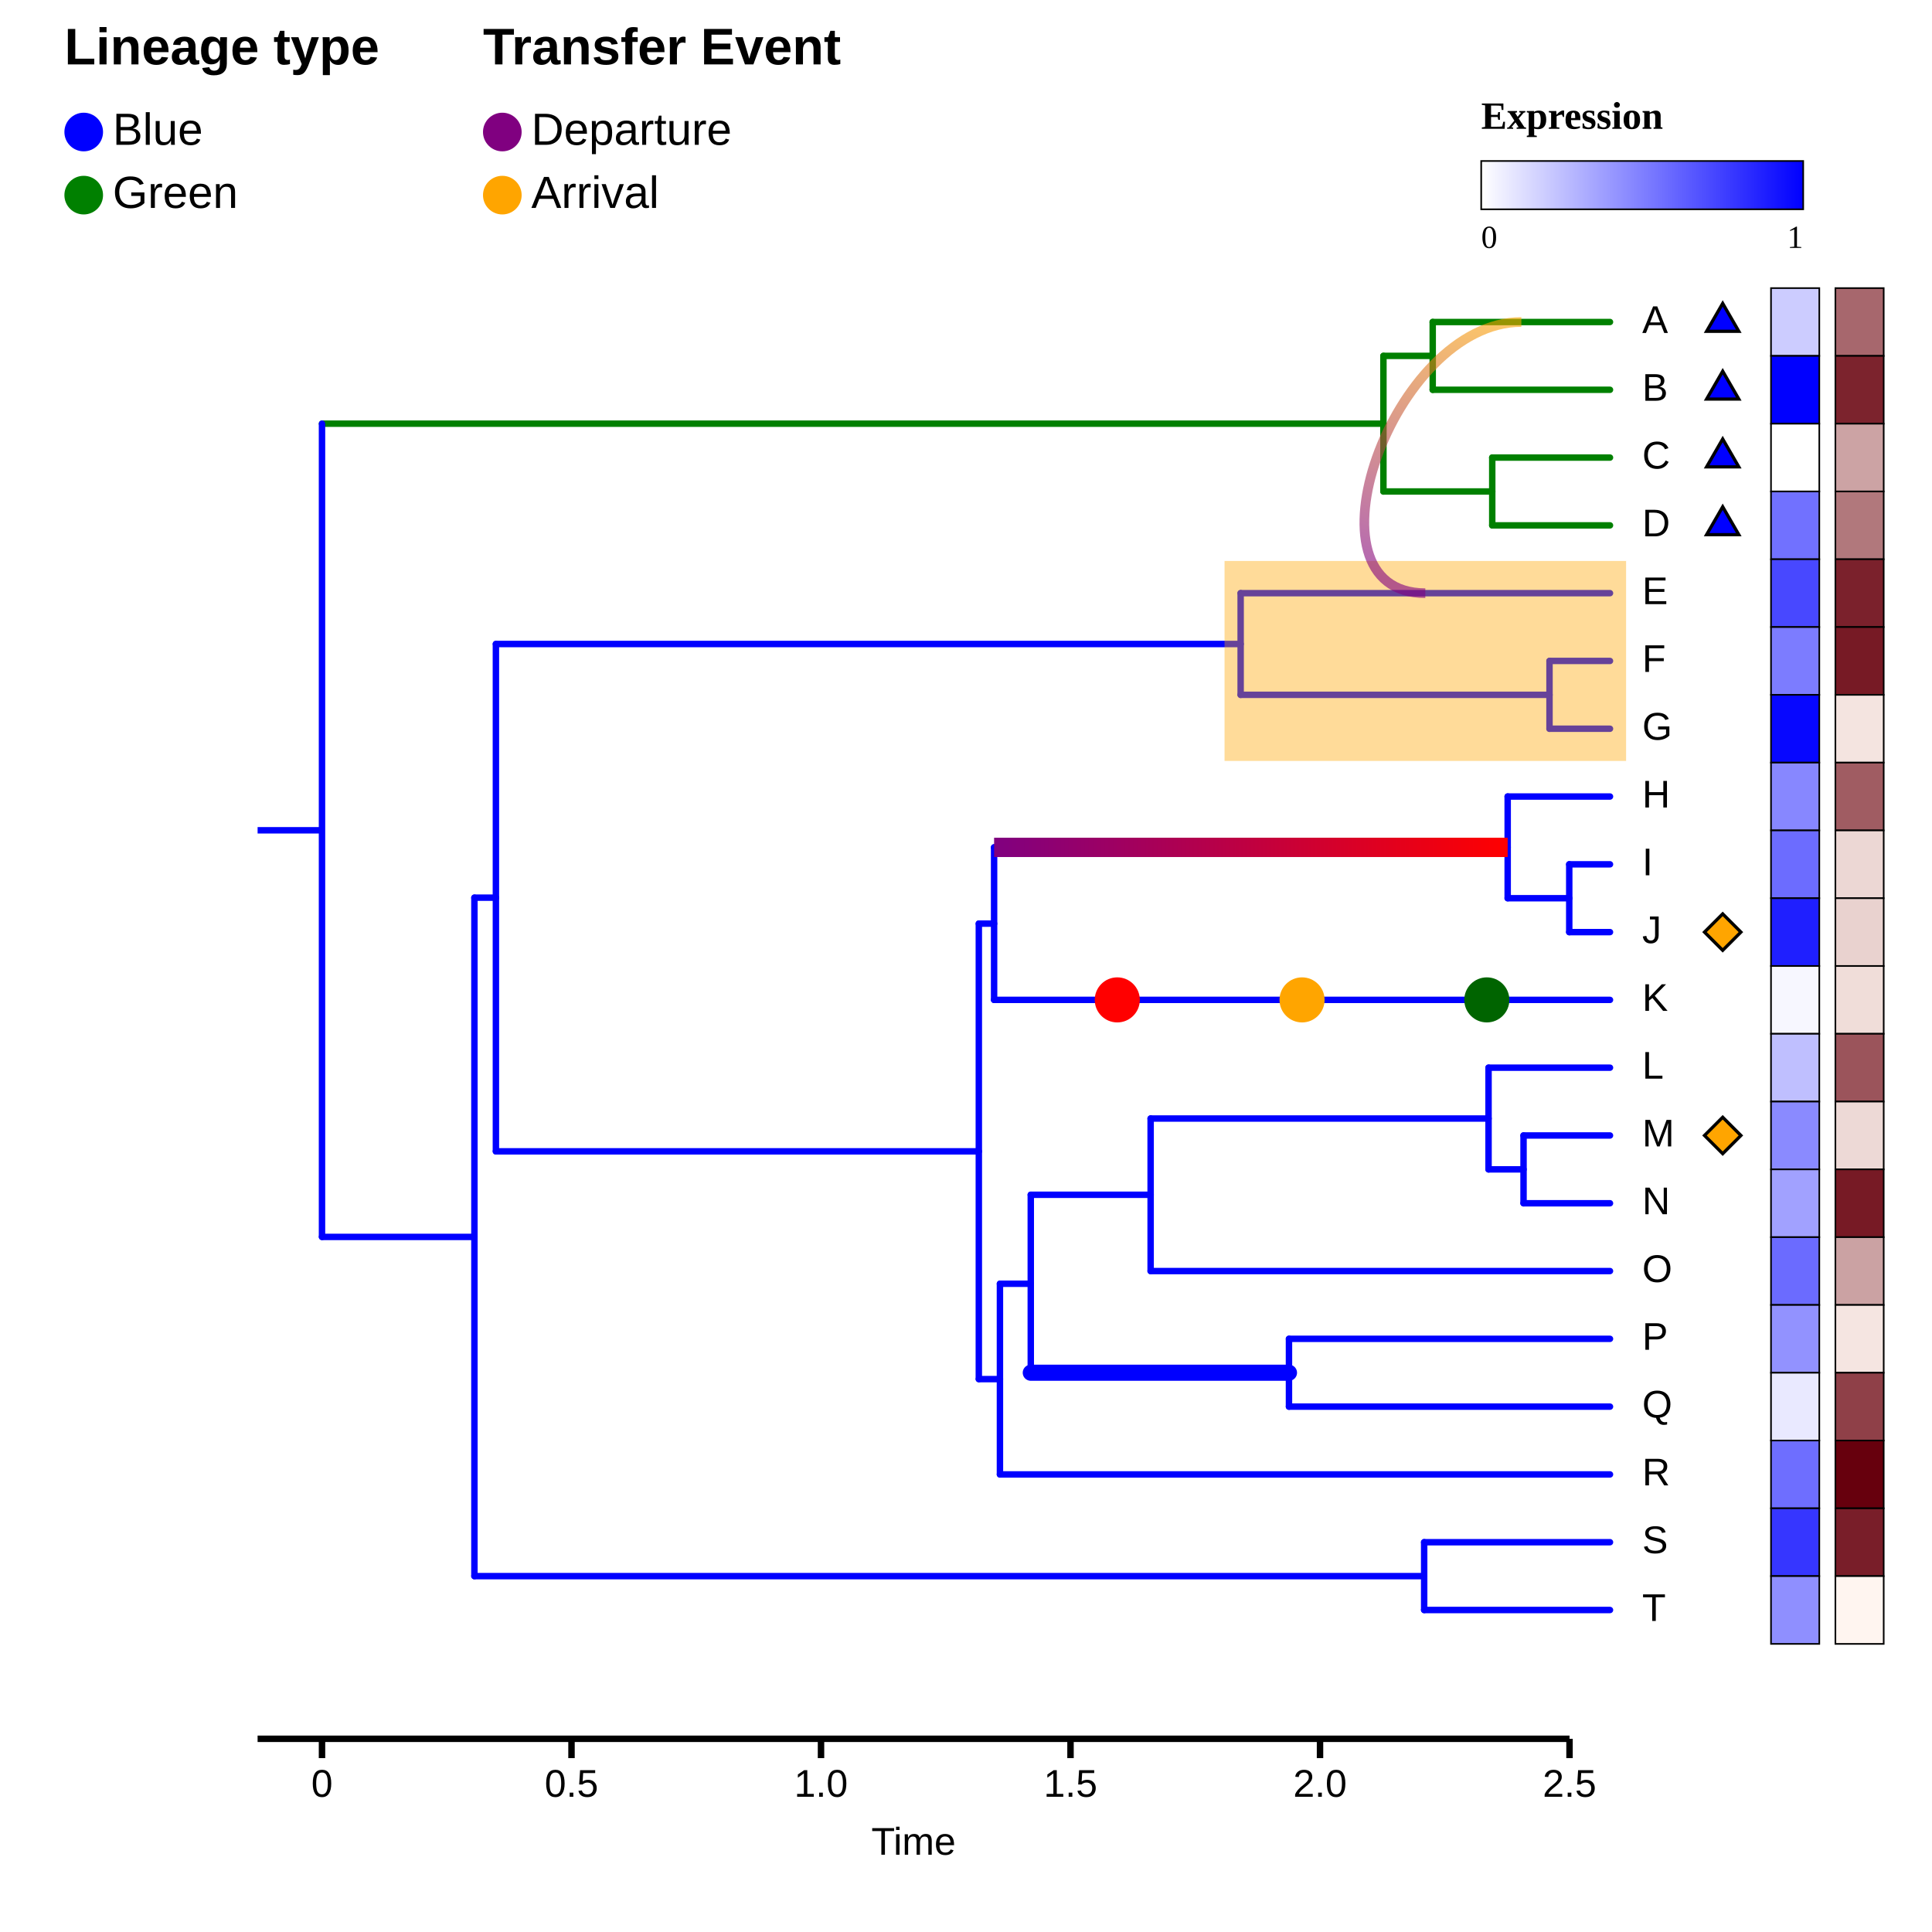
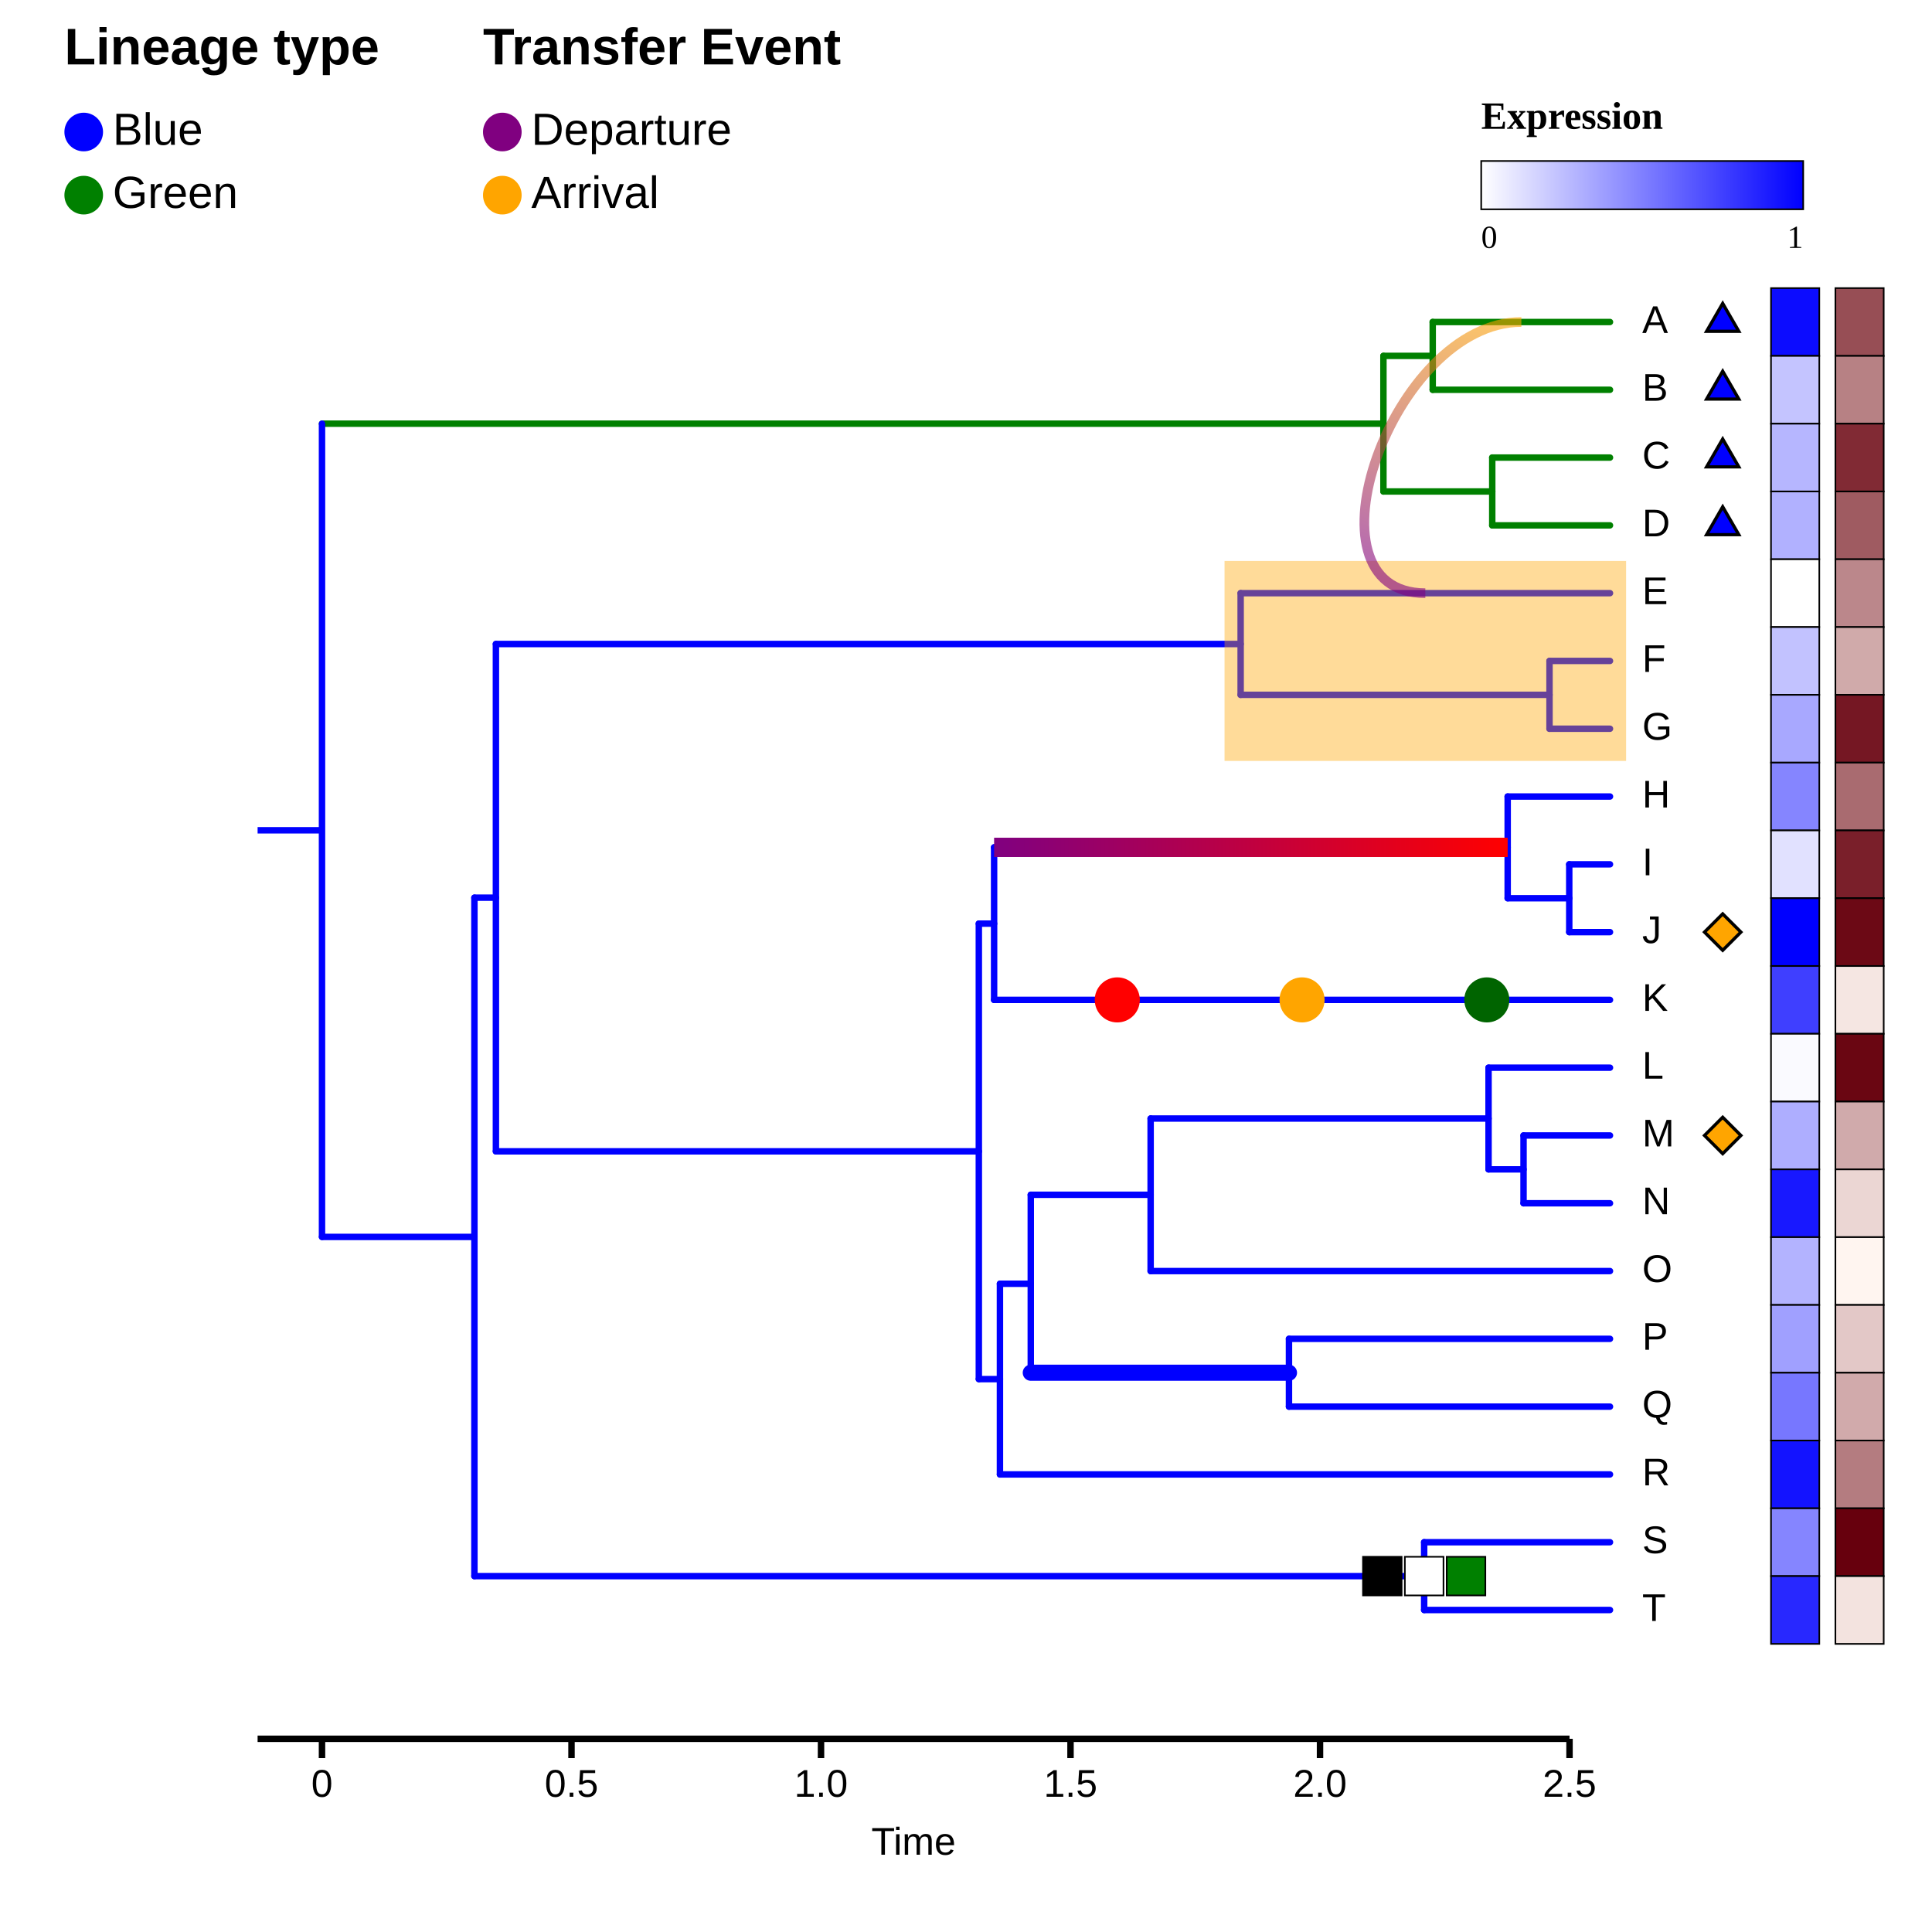
<svg xmlns="http://www.w3.org/2000/svg" xmlns:xlink="http://www.w3.org/1999/xlink" width="600" height="600" viewBox="-300.0 -300.0 600 600">
  <defs>
-     <linearGradient x1="8.728" y1="-36.842" x2="168.222" y2="-36.842" gradientUnits="userSpaceOnUse" id="grad_x0ve04">
+     <linearGradient x1="8.728" y1="-36.842" x2="168.222" y2="-36.842" gradientUnits="userSpaceOnUse" id="grad_i49b6i">
      <stop offset="0" stop-color="purple" />
      <stop offset="1" stop-color="red" />
    </linearGradient>
-     <linearGradient x1="142.646" y1="-115.789" x2="172.471" y2="-200.0" gradientUnits="userSpaceOnUse" id="tr_grad_p7q22y">
+     <linearGradient x1="142.646" y1="-115.789" x2="172.471" y2="-200.0" gradientUnits="userSpaceOnUse" id="tr_grad_pwksbj">
      <stop offset="0" stop-color="purple" />
      <stop offset="1" stop-color="orange" />
    </linearGradient>
-     <linearGradient x1="160" y1="-250" x2="260" y2="-250" gradientUnits="userSpaceOnUse" id="cb_grad_fka1ds">
+     <linearGradient x1="160" y1="-250" x2="260" y2="-250" gradientUnits="userSpaceOnUse" id="cb_grad_hknjyx">
      <stop offset="0" stop-color="white" />
      <stop offset="1" stop-color="blue" />
    </linearGradient>
  </defs>
  <rect x="-300.0" y="-300.0" width="600" height="600" fill="white" />
  <path d="M144.942,-200.0 L200,-200.0" stroke="green" stroke-width="2" stroke-linecap="round" />
  <path d="M144.942,-178.947 L200,-178.947" stroke="green" stroke-width="2" stroke-linecap="round" />
  <path d="M129.636,-189.474 L144.942,-189.474" stroke="green" stroke-width="2" stroke-linecap="round" />
  <path d="M144.942,-200.0 L144.942,-178.947" stroke="green" stroke-width="2" stroke-linecap="round" />
  <path d="M163.431,-157.895 L199.999,-157.895" stroke="green" stroke-width="2" stroke-linecap="round" />
  <path d="M163.431,-136.842 L199.999,-136.842" stroke="green" stroke-width="2" stroke-linecap="round" />
  <path d="M129.636,-147.368 L163.431,-147.368" stroke="green" stroke-width="2" stroke-linecap="round" />
  <path d="M163.431,-157.895 L163.431,-136.842" stroke="green" stroke-width="2" stroke-linecap="round" />
  <path d="M-200.0,-168.421 L129.636,-168.421" stroke="green" stroke-width="2" stroke-linecap="round" />
  <path d="M129.636,-189.474 L129.636,-147.368" stroke="green" stroke-width="2" stroke-linecap="round" />
  <path d="M85.293,-115.789 L200,-115.789" stroke="blue" stroke-width="2" stroke-linecap="round" />
  <path d="M181.214,-94.737 L200,-94.737" stroke="blue" stroke-width="2" stroke-linecap="round" />
  <path d="M181.214,-73.684 L200,-73.684" stroke="blue" stroke-width="2" stroke-linecap="round" />
  <path d="M85.293,-84.211 L181.214,-84.211" stroke="blue" stroke-width="2" stroke-linecap="round" />
  <path d="M181.214,-94.737 L181.214,-73.684" stroke="blue" stroke-width="2" stroke-linecap="round" />
  <path d="M-145.993,-100.0 L85.293,-100.0" stroke="blue" stroke-width="2" stroke-linecap="round" />
  <path d="M85.293,-115.789 L85.293,-84.211" stroke="blue" stroke-width="2" stroke-linecap="round" />
  <path d="M168.222,-52.632 L200,-52.632" stroke="blue" stroke-width="2" stroke-linecap="round" />
  <path d="M187.345,-31.579 L200,-31.579" stroke="blue" stroke-width="2" stroke-linecap="round" />
  <path d="M187.345,-10.526 L200,-10.526" stroke="blue" stroke-width="2" stroke-linecap="round" />
  <path d="M168.222,-21.053 L187.345,-21.053" stroke="blue" stroke-width="2" stroke-linecap="round" />
  <path d="M187.345,-31.579 L187.345,-10.526" stroke="blue" stroke-width="2" stroke-linecap="round" />
  <path d="M8.728,-36.842 L168.222,-36.842" stroke="blue" stroke-width="2" stroke-linecap="round" />
  <path d="M168.222,-52.632 L168.222,-21.053" stroke="blue" stroke-width="2" stroke-linecap="round" />
  <path d="M8.728,10.526 L200.0,10.526" stroke="blue" stroke-width="2" stroke-linecap="round" />
  <path d="M3.983,-13.158 L8.728,-13.158" stroke="blue" stroke-width="2" stroke-linecap="round" />
  <path d="M8.728,-36.842 L8.728,10.526" stroke="blue" stroke-width="2" stroke-linecap="round" />
  <path d="M162.281,31.579 L199.999,31.579" stroke="blue" stroke-width="2" stroke-linecap="round" />
  <path d="M173.15,52.632 L199.999,52.632" stroke="blue" stroke-width="2" stroke-linecap="round" />
  <path d="M173.15,73.684 L199.999,73.684" stroke="blue" stroke-width="2" stroke-linecap="round" />
  <path d="M162.281,63.158 L173.15,63.158" stroke="blue" stroke-width="2" stroke-linecap="round" />
  <path d="M173.15,52.632 L173.15,73.684" stroke="blue" stroke-width="2" stroke-linecap="round" />
  <path d="M57.338,47.368 L162.281,47.368" stroke="blue" stroke-width="2" stroke-linecap="round" />
  <path d="M162.281,31.579 L162.281,63.158" stroke="blue" stroke-width="2" stroke-linecap="round" />
  <path d="M57.338,94.737 L199.999,94.737" stroke="blue" stroke-width="2" stroke-linecap="round" />
  <path d="M20.117,71.053 L57.338,71.053" stroke="blue" stroke-width="2" stroke-linecap="round" />
  <path d="M57.338,47.368 L57.338,94.737" stroke="blue" stroke-width="2" stroke-linecap="round" />
  <path d="M100.303,115.789 L199.999,115.789" stroke="blue" stroke-width="2" stroke-linecap="round" />
  <path d="M100.303,136.842 L199.999,136.842" stroke="blue" stroke-width="2" stroke-linecap="round" />
  <path d="M20.117,126.316 L100.303,126.316" stroke="blue" stroke-width="2" stroke-linecap="round" />
  <path d="M100.303,115.789 L100.303,136.842" stroke="blue" stroke-width="2" stroke-linecap="round" />
  <path d="M10.541,98.684 L20.117,98.684" stroke="blue" stroke-width="2" stroke-linecap="round" />
  <path d="M20.117,71.053 L20.117,126.316" stroke="blue" stroke-width="2" stroke-linecap="round" />
  <path d="M10.541,157.895 L199.999,157.895" stroke="blue" stroke-width="2" stroke-linecap="round" />
  <path d="M3.983,128.289 L10.541,128.289" stroke="blue" stroke-width="2" stroke-linecap="round" />
  <path d="M10.541,98.684 L10.541,157.895" stroke="blue" stroke-width="2" stroke-linecap="round" />
  <path d="M-145.993,57.566 L3.983,57.566" stroke="blue" stroke-width="2" stroke-linecap="round" />
  <path d="M3.983,-13.158 L3.983,128.289" stroke="blue" stroke-width="2" stroke-linecap="round" />
  <path d="M-152.667,-21.217 L-145.993,-21.217" stroke="blue" stroke-width="2" stroke-linecap="round" />
  <path d="M-145.993,-100.0 L-145.993,57.566" stroke="blue" stroke-width="2" stroke-linecap="round" />
  <path d="M142.288,178.947 L200,178.947" stroke="blue" stroke-width="2" stroke-linecap="round" />
  <path d="M142.288,200.0 L200,200.0" stroke="blue" stroke-width="2" stroke-linecap="round" />
  <path d="M-152.667,189.474 L142.288,189.474" stroke="blue" stroke-width="2" stroke-linecap="round" />
  <path d="M142.288,178.947 L142.288,200.0" stroke="blue" stroke-width="2" stroke-linecap="round" />
  <path d="M-200.0,84.128 L-152.667,84.128" stroke="blue" stroke-width="2" stroke-linecap="round" />
  <path d="M-152.667,-21.217 L-152.667,189.474" stroke="blue" stroke-width="2" stroke-linecap="round" />
  <path d="M-220.0,-42.146 L-200.0,-42.146" stroke="blue" stroke-width="2" />
  <path d="M-200.0,-168.421 L-200.0,84.128" stroke="blue" stroke-width="2" stroke-linecap="round" />
  <text x="210" y="-200.0" font-size="12" fill="black" font-family="Arial" transform="" text-anchor="start" dominant-baseline="middle">A</text>
  <text x="210" y="-178.947" font-size="12" fill="black" font-family="Arial" transform="" text-anchor="start" dominant-baseline="middle">B</text>
  <text x="209.999" y="-157.895" font-size="12" fill="black" font-family="Arial" transform="" text-anchor="start" dominant-baseline="middle">C</text>
  <text x="209.999" y="-136.842" font-size="12" fill="black" font-family="Arial" transform="" text-anchor="start" dominant-baseline="middle">D</text>
  <text x="210" y="-115.789" font-size="12" fill="black" font-family="Arial" transform="" text-anchor="start" dominant-baseline="middle">E</text>
  <text x="210" y="-94.737" font-size="12" fill="black" font-family="Arial" transform="" text-anchor="start" dominant-baseline="middle">F</text>
  <text x="210" y="-73.684" font-size="12" fill="black" font-family="Arial" transform="" text-anchor="start" dominant-baseline="middle">G</text>
  <text x="210" y="-52.632" font-size="12" fill="black" font-family="Arial" transform="" text-anchor="start" dominant-baseline="middle">H</text>
  <text x="210" y="-31.579" font-size="12" fill="black" font-family="Arial" transform="" text-anchor="start" dominant-baseline="middle">I</text>
  <text x="210" y="-10.526" font-size="12" fill="black" font-family="Arial" transform="" text-anchor="start" dominant-baseline="middle">J</text>
  <text x="210.0" y="10.526" font-size="12" fill="black" font-family="Arial" transform="" text-anchor="start" dominant-baseline="middle">K</text>
  <text x="209.999" y="31.579" font-size="12" fill="black" font-family="Arial" transform="" text-anchor="start" dominant-baseline="middle">L</text>
  <text x="209.999" y="52.632" font-size="12" fill="black" font-family="Arial" transform="" text-anchor="start" dominant-baseline="middle">M</text>
  <text x="209.999" y="73.684" font-size="12" fill="black" font-family="Arial" transform="" text-anchor="start" dominant-baseline="middle">N</text>
  <text x="209.999" y="94.737" font-size="12" fill="black" font-family="Arial" transform="" text-anchor="start" dominant-baseline="middle">O</text>
  <text x="209.999" y="115.789" font-size="12" fill="black" font-family="Arial" transform="" text-anchor="start" dominant-baseline="middle">P</text>
  <text x="209.999" y="136.842" font-size="12" fill="black" font-family="Arial" transform="" text-anchor="start" dominant-baseline="middle">Q</text>
  <text x="209.999" y="157.895" font-size="12" fill="black" font-family="Arial" transform="" text-anchor="start" dominant-baseline="middle">R</text>
  <text x="210" y="178.947" font-size="12" fill="black" font-family="Arial" transform="" text-anchor="start" dominant-baseline="middle">S</text>
  <text x="210" y="200.0" font-size="12" fill="black" font-family="Arial" transform="" text-anchor="start" dominant-baseline="middle">T</text>
  <path d="M235,-205.774 L230,-197.113 L240,-197.113 Z" fill="blue" opacity="1.0" stroke="black" stroke-width="1" />
  <path d="M235,-184.721 L230,-176.061 L240,-176.061 Z" fill="blue" opacity="1.0" stroke="black" stroke-width="1" />
  <path d="M234.999,-163.668 L229.999,-155.008 L239.999,-155.008 Z" fill="blue" opacity="1.0" stroke="black" stroke-width="1" />
  <path d="M234.999,-142.616 L229.999,-133.955 L239.999,-133.955 Z" fill="blue" opacity="1.0" stroke="black" stroke-width="1" />
  <rect x="231" y="-14.526" width="8.0" height="8.0" transform="rotate(45,234.9996,-10.52632)" fill="orange" opacity="1.0" stroke="black" stroke-width="1" />
  <rect x="230.999" y="48.632" width="8.0" height="8.0" transform="rotate(45,234.9993,52.63158)" fill="orange" opacity="1.0" stroke="black" stroke-width="1" />
  <circle cx="46.982" cy="10.526" r="7.0" fill="red" opacity="1.0" />
  <circle cx="104.364" cy="10.526" r="7.0" fill="orange" opacity="1.0" />
  <circle cx="161.746" cy="10.526" r="7.0" fill="darkgreen" opacity="1.0" />
+   <rect x="123.288" y="183.474" width="12" height="12" fill="black" stroke="black" stroke-width="0.5" transform="rotate(0,142.2877,189.4737)" />
+   <rect x="136.288" y="183.474" width="12" height="12" fill="white" stroke="black" stroke-width="0.5" transform="rotate(0,142.2877,189.4737)" />
+   <rect x="149.288" y="183.474" width="12" height="12" fill="green" stroke="black" stroke-width="0.5" transform="rotate(0,142.2877,189.4737)" />
  <rect x="80.293" y="-125.789" width="124.707" height="62.105" fill="orange" fill-opacity="0.4" stroke="none" />
  <path d="M20.117,126.316 L100.303,126.316" stroke="blue" stroke-width="5" stroke-linecap="round" />
-   <use xlink:href="#grad_x0ve04" />
-   <path d="M8.728,-36.842 L168.222,-36.842" stroke="url(#grad_x0ve04)" stroke-width="6" />
-   <use xlink:href="#tr_grad_p7q22y" />
-   <path d="M142.646,-115.789 C102.646,-115.789,132.471,-200.0,172.471,-200.0" stroke-width="3.0" fill="none" stroke-opacity="0.6" stroke="url(#tr_grad_p7q22y)" />
+   <use xlink:href="#grad_i49b6i" />
+   <path d="M8.728,-36.842 L168.222,-36.842" stroke="url(#grad_i49b6i)" stroke-width="6" />
+   <use xlink:href="#tr_grad_pwksbj" />
+   <path d="M142.646,-115.789 C102.646,-115.789,132.471,-200.0,172.471,-200.0" stroke-width="3.0" fill="none" stroke-opacity="0.6" stroke="url(#tr_grad_pwksbj)" />
  <path d="M-220.0,240.0 L187.429,240.0" stroke="black" stroke-width="2.0" />
  <path d="M-200.0,240.0 L-200.0,246.0" stroke="black" stroke-width="2.0" />
  <text x="-200.0" y="258.0" font-size="12" text-anchor="middle" font-family="Arial">0</text>
  <path d="M-122.514,240.0 L-122.514,246.0" stroke="black" stroke-width="2.0" />
  <text x="-122.514" y="258.0" font-size="12" text-anchor="middle" font-family="Arial">0.5</text>
  <path d="M-45.028,240.0 L-45.028,246.0" stroke="black" stroke-width="2.0" />
  <text x="-45.028" y="258.0" font-size="12" text-anchor="middle" font-family="Arial">1.0</text>
  <path d="M32.457,240.0 L32.457,246.0" stroke="black" stroke-width="2.0" />
  <text x="32.457" y="258.0" font-size="12" text-anchor="middle" font-family="Arial">1.5</text>
  <path d="M109.943,240.0 L109.943,246.0" stroke="black" stroke-width="2.0" />
  <text x="109.943" y="258.0" font-size="12" text-anchor="middle" font-family="Arial">2.0</text>
  <path d="M187.429,240.0 L187.429,246.0" stroke="black" stroke-width="2.0" />
  <text x="187.429" y="258.0" font-size="12" text-anchor="middle" font-family="Arial">2.5</text>
  <text x="-16.285" y="276.0" font-size="12" text-anchor="middle" font-family="Arial">Time</text>
-   <rect x="250.0" y="-210.526" width="15" height="21.053" fill="#ccccff" stroke="black" stroke-width="0.5" />
-   <rect x="250.0" y="-189.474" width="15" height="21.053" fill="#0000ff" stroke="black" stroke-width="0.5" />
-   <rect x="250.0" y="-168.421" width="15" height="21.053" fill="#ffffff" stroke="black" stroke-width="0.5" />
-   <rect x="250.0" y="-147.368" width="15" height="21.053" fill="#7171ff" stroke="black" stroke-width="0.5" />
-   <rect x="250.0" y="-126.316" width="15" height="21.053" fill="#4848ff" stroke="black" stroke-width="0.5" />
-   <rect x="250.0" y="-105.263" width="15" height="21.053" fill="#7c7cff" stroke="black" stroke-width="0.5" />
-   <rect x="250.0" y="-84.211" width="15" height="21.053" fill="#0707ff" stroke="black" stroke-width="0.5" />
-   <rect x="250.0" y="-63.158" width="15" height="21.053" fill="#8787ff" stroke="black" stroke-width="0.5" />
-   <rect x="250.0" y="-42.105" width="15" height="21.053" fill="#6c6cff" stroke="black" stroke-width="0.5" />
-   <rect x="250.0" y="-21.053" width="15" height="21.053" fill="#1f1fff" stroke="black" stroke-width="0.5" />
-   <rect x="250.0" y="1.4210854715202004e-14" width="15" height="21.053" fill="#f7f7ff" stroke="black" stroke-width="0.5" />
-   <rect x="250.0" y="21.053" width="15" height="21.053" fill="#bfbfff" stroke="black" stroke-width="0.5" />
-   <rect x="250.0" y="42.105" width="15" height="21.053" fill="#8a8aff" stroke="black" stroke-width="0.5" />
-   <rect x="250.0" y="63.158" width="15" height="21.053" fill="#a1a1ff" stroke="black" stroke-width="0.5" />
-   <rect x="250.0" y="84.211" width="15" height="21.053" fill="#6b6bff" stroke="black" stroke-width="0.5" />
-   <rect x="250.0" y="105.263" width="15" height="21.053" fill="#9292ff" stroke="black" stroke-width="0.5" />
-   <rect x="250.0" y="126.316" width="15" height="21.053" fill="#e9e9ff" stroke="black" stroke-width="0.5" />
-   <rect x="250.0" y="147.368" width="15" height="21.053" fill="#6e6eff" stroke="black" stroke-width="0.5" />
-   <rect x="250.0" y="168.421" width="15" height="21.053" fill="#3636ff" stroke="black" stroke-width="0.5" />
-   <rect x="250.0" y="189.474" width="15" height="21.053" fill="#8f8fff" stroke="black" stroke-width="0.5" />
-   <rect x="270.0" y="-210.526" width="15" height="21.053" fill="#a7676d" stroke="black" stroke-width="0.5" />
-   <rect x="270.0" y="-189.474" width="15" height="21.053" fill="#7c232d" stroke="black" stroke-width="0.5" />
-   <rect x="270.0" y="-168.421" width="15" height="21.053" fill="#cca3a4" stroke="black" stroke-width="0.5" />
-   <rect x="270.0" y="-147.368" width="15" height="21.053" fill="#b1787c" stroke="black" stroke-width="0.5" />
-   <rect x="270.0" y="-126.316" width="15" height="21.053" fill="#7b212c" stroke="black" stroke-width="0.5" />
-   <rect x="270.0" y="-105.263" width="15" height="21.053" fill="#771a25" stroke="black" stroke-width="0.5" />
-   <rect x="270.0" y="-84.211" width="15" height="21.053" fill="#f4e4e0" stroke="black" stroke-width="0.5" />
-   <rect x="270.0" y="-63.158" width="15" height="21.053" fill="#a05c62" stroke="black" stroke-width="0.5" />
-   <rect x="270.0" y="-42.105" width="15" height="21.053" fill="#ecd7d4" stroke="black" stroke-width="0.5" />
-   <rect x="270.0" y="-21.053" width="15" height="21.053" fill="#e9d2cf" stroke="black" stroke-width="0.5" />
-   <rect x="270.0" y="1.4210854715202004e-14" width="15" height="21.053" fill="#f0ddd9" stroke="black" stroke-width="0.5" />
-   <rect x="270.0" y="21.053" width="15" height="21.053" fill="#9b545b" stroke="black" stroke-width="0.5" />
-   <rect x="270.0" y="42.105" width="15" height="21.053" fill="#edd9d6" stroke="black" stroke-width="0.5" />
-   <rect x="270.0" y="63.158" width="15" height="21.053" fill="#771a25" stroke="black" stroke-width="0.5" />
-   <rect x="270.0" y="84.211" width="15" height="21.053" fill="#cba2a3" stroke="black" stroke-width="0.5" />
-   <rect x="270.0" y="105.263" width="15" height="21.053" fill="#f5e5e1" stroke="black" stroke-width="0.5" />
-   <rect x="270.0" y="126.316" width="15" height="21.053" fill="#8f4048" stroke="black" stroke-width="0.5" />
-   <rect x="270.0" y="147.368" width="15" height="21.053" fill="#67000d" stroke="black" stroke-width="0.5" />
-   <rect x="270.0" y="168.421" width="15" height="21.053" fill="#791e29" stroke="black" stroke-width="0.5" />
-   <rect x="270.0" y="189.474" width="15" height="21.053" fill="#fff5f0" stroke="black" stroke-width="0.5" />
+   <rect x="250.0" y="-210.526" width="15" height="21.053" fill="#0c0cff" stroke="black" stroke-width="0.5" />
+   <rect x="250.0" y="-189.474" width="15" height="21.053" fill="#c4c4ff" stroke="black" stroke-width="0.5" />
+   <rect x="250.0" y="-168.421" width="15" height="21.053" fill="#b6b6ff" stroke="black" stroke-width="0.5" />
+   <rect x="250.0" y="-147.368" width="15" height="21.053" fill="#b1b1ff" stroke="black" stroke-width="0.5" />
+   <rect x="250.0" y="-126.316" width="15" height="21.053" fill="#ffffff" stroke="black" stroke-width="0.5" />
+   <rect x="250.0" y="-105.263" width="15" height="21.053" fill="#c2c2ff" stroke="black" stroke-width="0.5" />
+   <rect x="250.0" y="-84.211" width="15" height="21.053" fill="#a8a8ff" stroke="black" stroke-width="0.5" />
+   <rect x="250.0" y="-63.158" width="15" height="21.053" fill="#8585ff" stroke="black" stroke-width="0.5" />
+   <rect x="250.0" y="-42.105" width="15" height="21.053" fill="#e1e1ff" stroke="black" stroke-width="0.5" />
+   <rect x="250.0" y="-21.053" width="15" height="21.053" fill="#0000ff" stroke="black" stroke-width="0.5" />
+   <rect x="250.0" y="1.4210854715202004e-14" width="15" height="21.053" fill="#3f3fff" stroke="black" stroke-width="0.5" />
+   <rect x="250.0" y="21.053" width="15" height="21.053" fill="#fafaff" stroke="black" stroke-width="0.5" />
+   <rect x="250.0" y="42.105" width="15" height="21.053" fill="#aeaeff" stroke="black" stroke-width="0.5" />
+   <rect x="250.0" y="63.158" width="15" height="21.053" fill="#1818ff" stroke="black" stroke-width="0.5" />
+   <rect x="250.0" y="84.211" width="15" height="21.053" fill="#b3b3ff" stroke="black" stroke-width="0.5" />
+   <rect x="250.0" y="105.263" width="15" height="21.053" fill="#a0a0ff" stroke="black" stroke-width="0.5" />
+   <rect x="250.0" y="126.316" width="15" height="21.053" fill="#7777ff" stroke="black" stroke-width="0.5" />
+   <rect x="250.0" y="147.368" width="15" height="21.053" fill="#1313ff" stroke="black" stroke-width="0.5" />
+   <rect x="250.0" y="168.421" width="15" height="21.053" fill="#8585ff" stroke="black" stroke-width="0.5" />
+   <rect x="250.0" y="189.474" width="15" height="21.053" fill="#2828ff" stroke="black" stroke-width="0.5" />
+   <rect x="270.0" y="-210.526" width="15" height="21.053" fill="#974e55" stroke="black" stroke-width="0.5" />
+   <rect x="270.0" y="-189.474" width="15" height="21.053" fill="#b78184" stroke="black" stroke-width="0.5" />
+   <rect x="270.0" y="-168.421" width="15" height="21.053" fill="#812a34" stroke="black" stroke-width="0.5" />
+   <rect x="270.0" y="-147.368" width="15" height="21.053" fill="#9f5b61" stroke="black" stroke-width="0.5" />
+   <rect x="270.0" y="-126.316" width="15" height="21.053" fill="#bb878b" stroke="black" stroke-width="0.5" />
+   <rect x="270.0" y="-105.263" width="15" height="21.053" fill="#d0aaaa" stroke="black" stroke-width="0.5" />
+   <rect x="270.0" y="-84.211" width="15" height="21.053" fill="#751723" stroke="black" stroke-width="0.5" />
+   <rect x="270.0" y="-63.158" width="15" height="21.053" fill="#a96b70" stroke="black" stroke-width="0.5" />
+   <rect x="270.0" y="-42.105" width="15" height="21.053" fill="#7a1f2a" stroke="black" stroke-width="0.5" />
+   <rect x="270.0" y="-21.053" width="15" height="21.053" fill="#6c0915" stroke="black" stroke-width="0.5" />
+   <rect x="270.0" y="1.4210854715202004e-14" width="15" height="21.053" fill="#f5e6e2" stroke="black" stroke-width="0.5" />
+   <rect x="270.0" y="21.053" width="15" height="21.053" fill="#6a0612" stroke="black" stroke-width="0.5" />
+   <rect x="270.0" y="42.105" width="15" height="21.053" fill="#d0aaab" stroke="black" stroke-width="0.5" />
+   <rect x="270.0" y="63.158" width="15" height="21.053" fill="#ebd6d3" stroke="black" stroke-width="0.5" />
+   <rect x="270.0" y="84.211" width="15" height="21.053" fill="#fff5f0" stroke="black" stroke-width="0.5" />
+   <rect x="270.0" y="105.263" width="15" height="21.053" fill="#e3c8c7" stroke="black" stroke-width="0.5" />
+   <rect x="270.0" y="126.316" width="15" height="21.053" fill="#d1aaab" stroke="black" stroke-width="0.5" />
+   <rect x="270.0" y="147.368" width="15" height="21.053" fill="#b47c80" stroke="black" stroke-width="0.5" />
+   <rect x="270.0" y="168.421" width="15" height="21.053" fill="#67000d" stroke="black" stroke-width="0.5" />
+   <rect x="270.0" y="189.474" width="15" height="21.053" fill="#f3e3df" stroke="black" stroke-width="0.5" />
  <text x="-280" y="-280" font-size="16" font-weight="bold" font-family="Arial" text-anchor="start">Lineage type</text>
  <circle cx="-274" cy="-259.0" r="6" fill="blue" />
  <text x="-265.0" y="-259.0" font-size="14" font-family="Arial" text-anchor="start" dominant-baseline="middle">Blue</text>
  <circle cx="-274" cy="-239.4" r="6" fill="green" />
  <text x="-265.0" y="-239.4" font-size="14" font-family="Arial" text-anchor="start" dominant-baseline="middle">Green</text>
  <text x="-150" y="-280" font-size="16" font-weight="bold" font-family="Arial" text-anchor="start">Transfer Event</text>
  <circle cx="-144" cy="-259.0" r="6" fill="purple" />
  <text x="-135.0" y="-259.0" font-size="14" font-family="Arial" text-anchor="start" dominant-baseline="middle">Departure</text>
  <circle cx="-144" cy="-239.4" r="6" fill="orange" />
  <text x="-135.0" y="-239.4" font-size="14" font-family="Arial" text-anchor="start" dominant-baseline="middle">Arrival</text>
-   <use xlink:href="#cb_grad_fka1ds" />
+   <use xlink:href="#cb_grad_hknjyx" />
  <text x="160" y="-260" font-size="12" font-weight="bold" text-anchor="start">Expression</text>
-   <rect x="160" y="-250" width="100" height="15" fill="url(#cb_grad_fka1ds)" stroke="black" stroke-width="0.5" />
+   <rect x="160" y="-250" width="100" height="15" fill="url(#cb_grad_hknjyx)" stroke="black" stroke-width="0.5" />
  <text x="160" y="-223" font-size="10" text-anchor="start">0</text>
  <text x="260" y="-223" font-size="10" text-anchor="end">1</text>
</svg>
